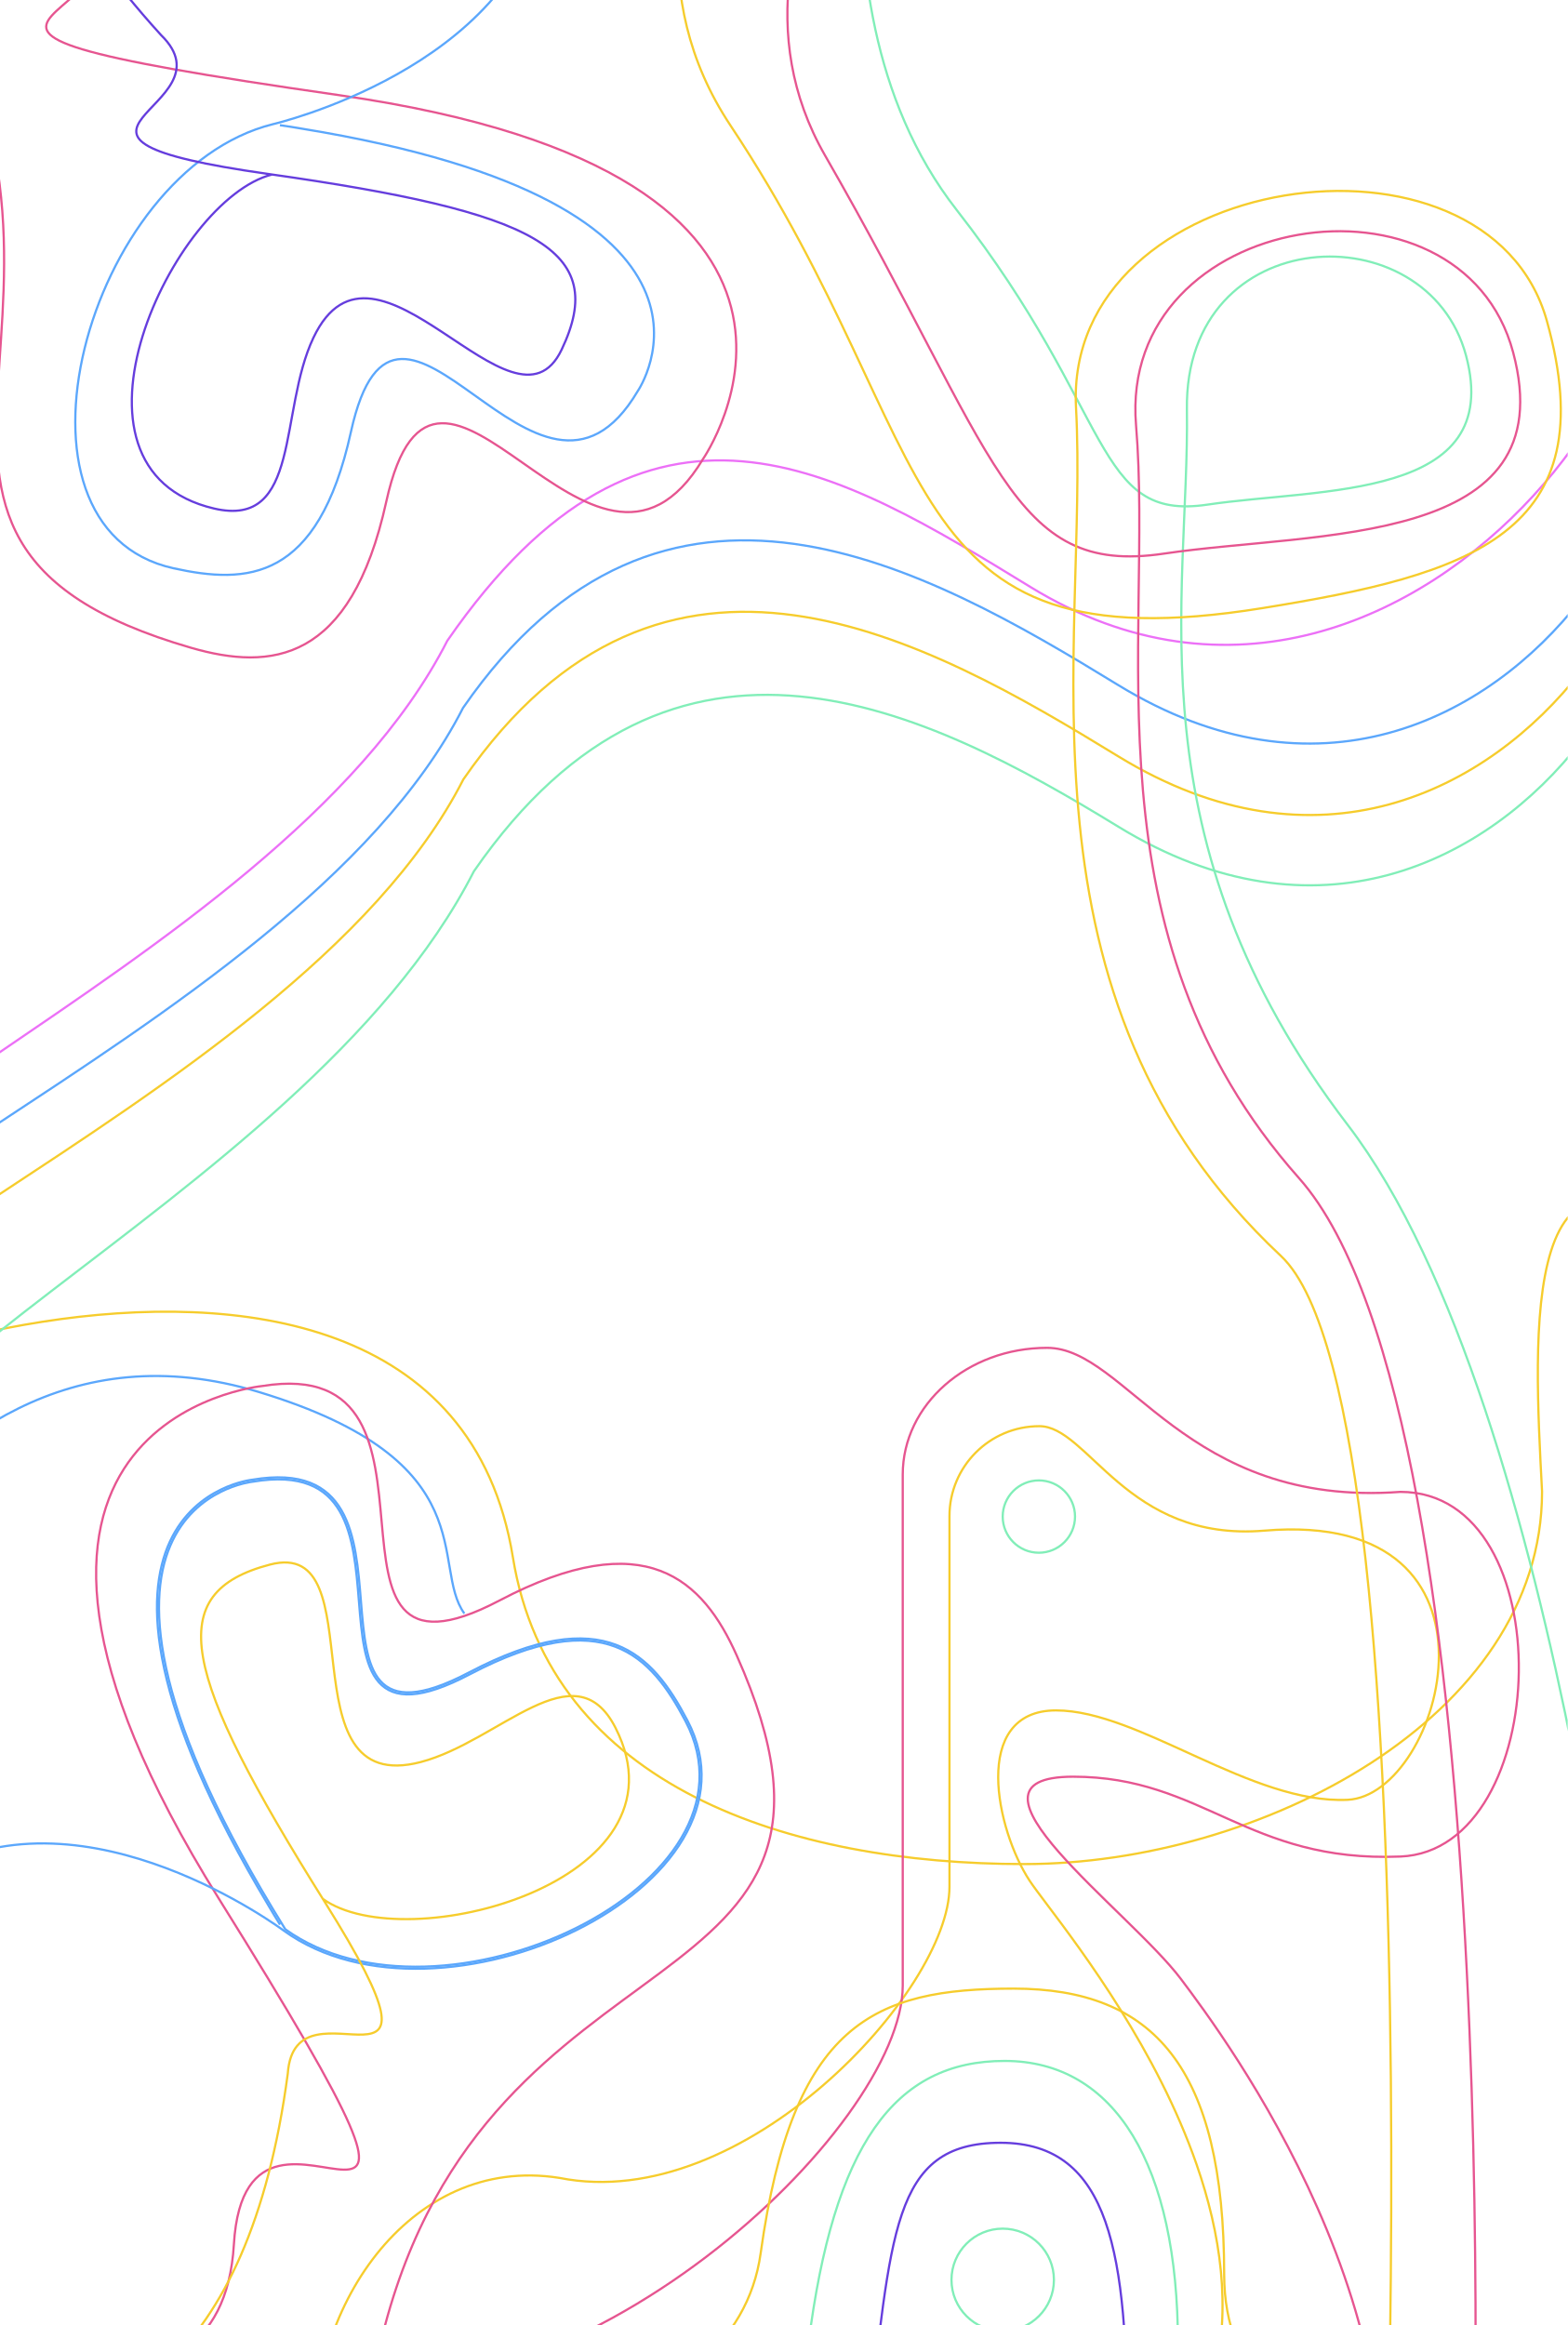
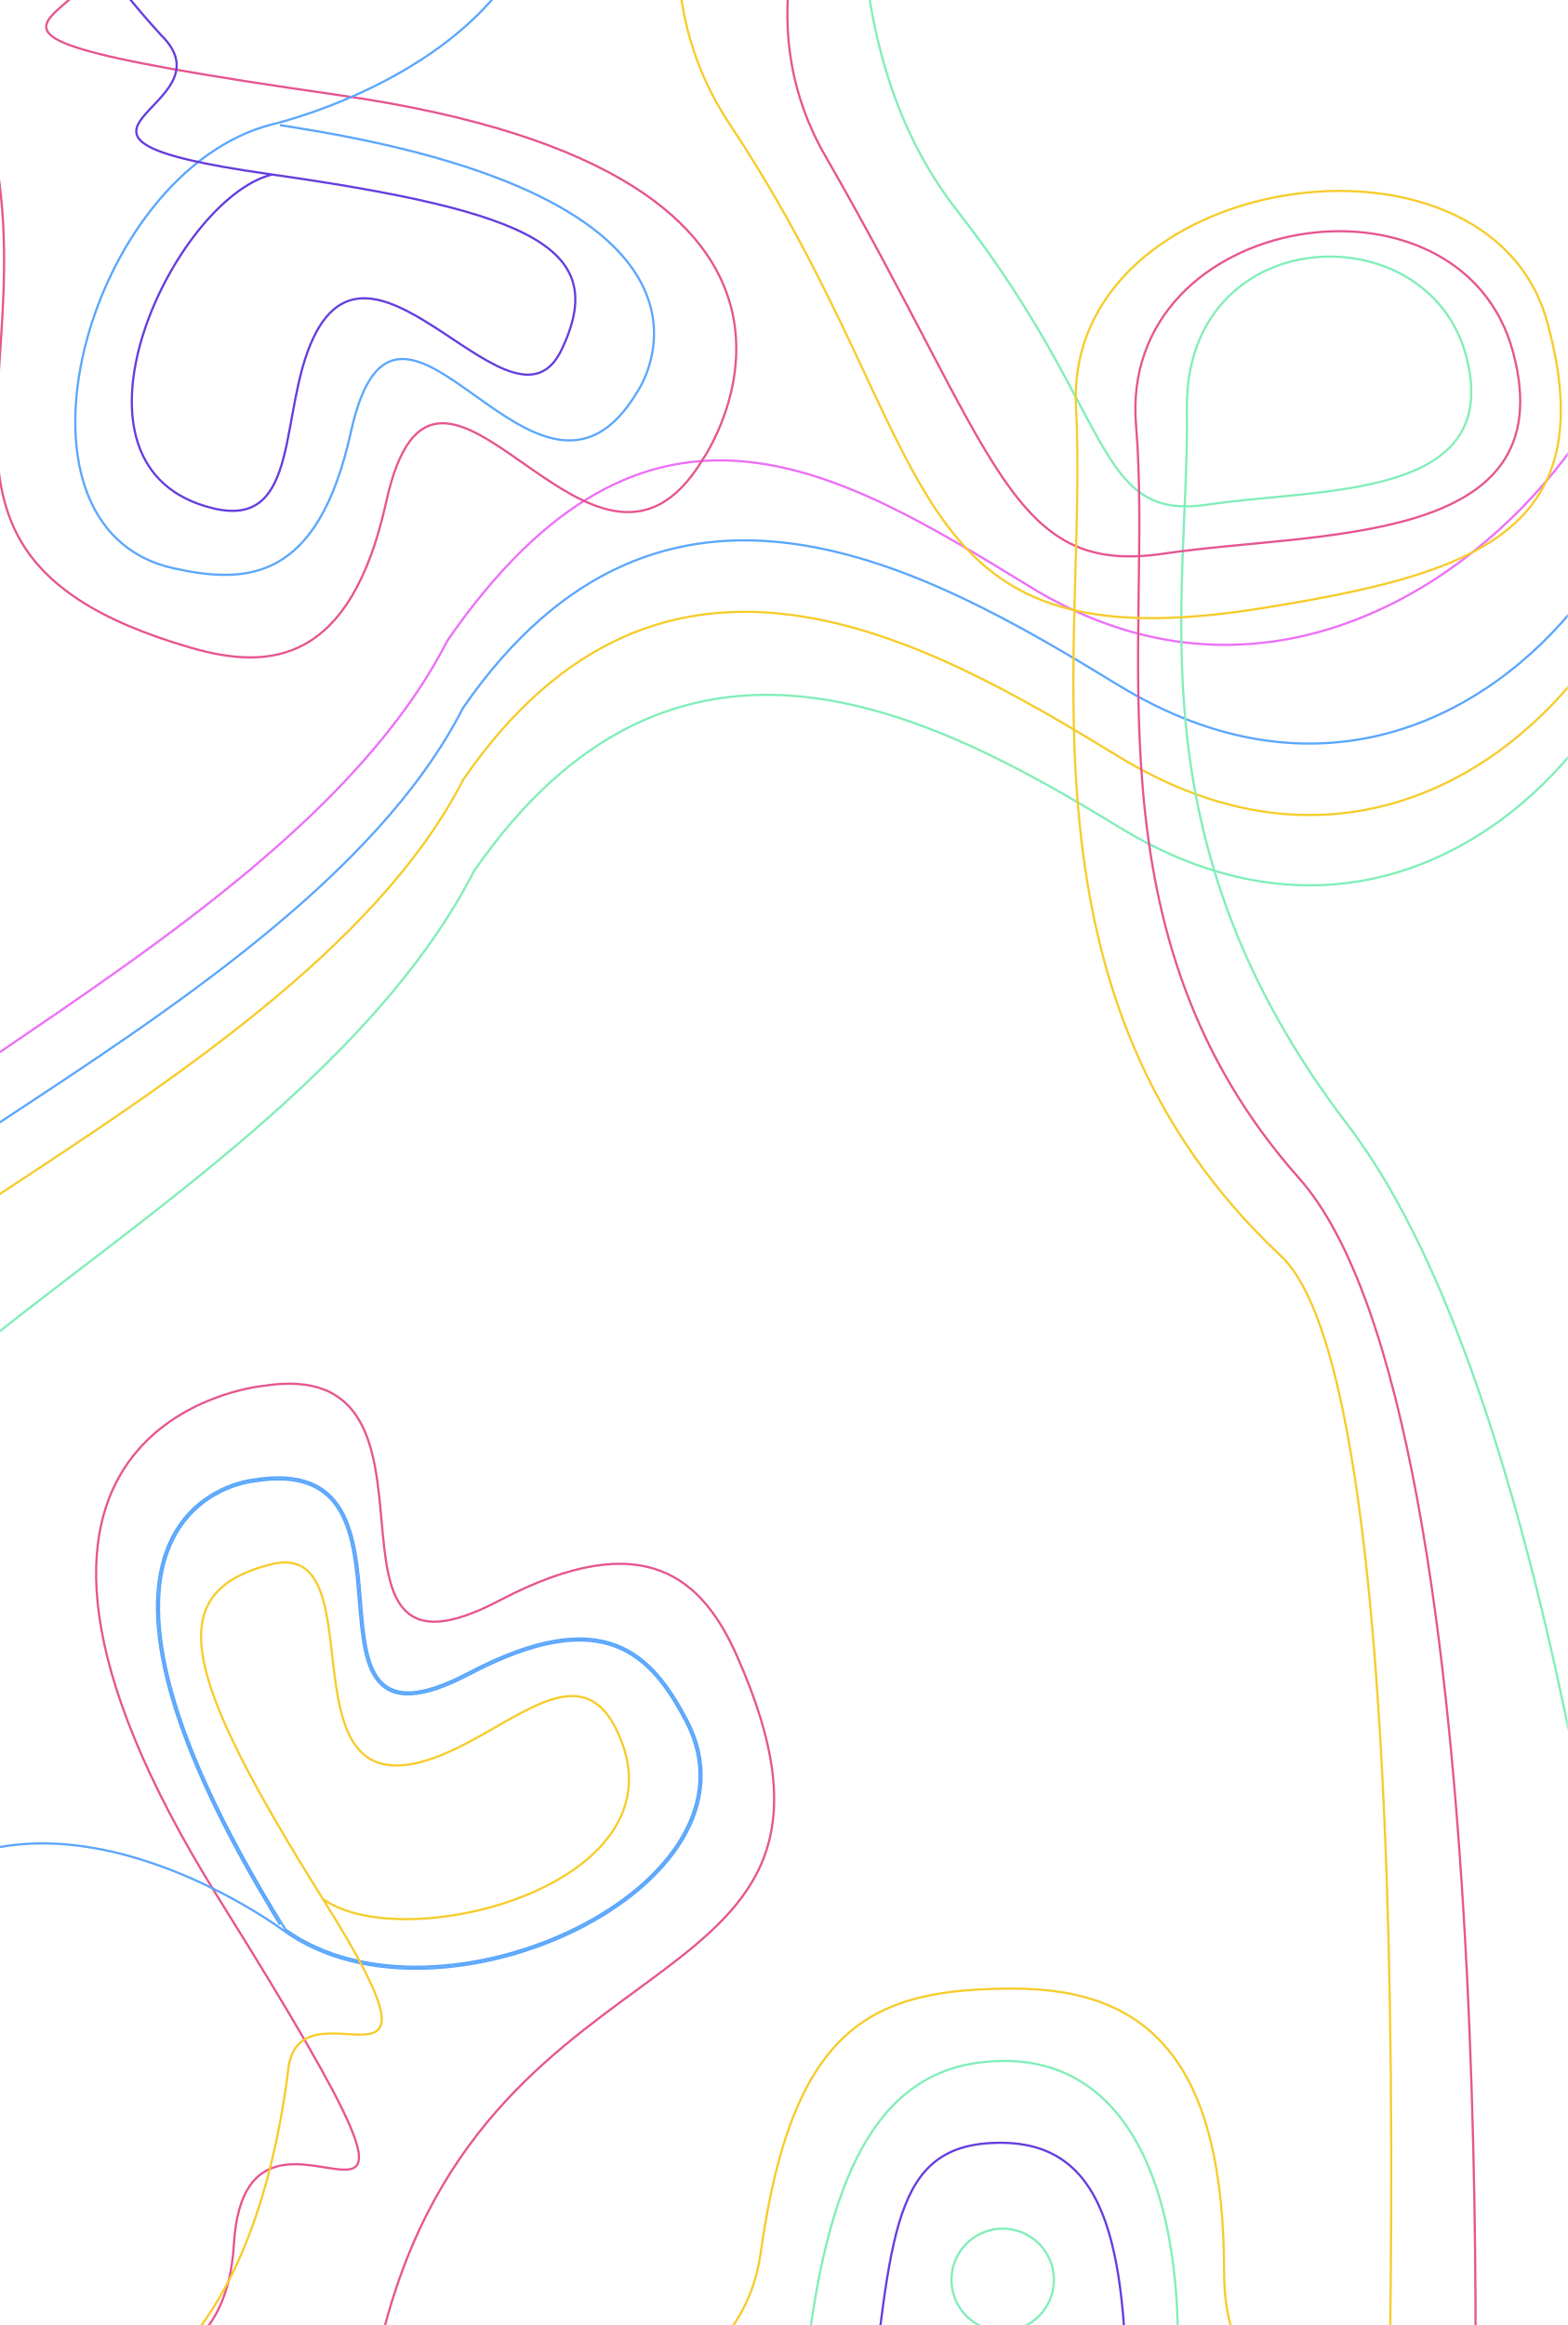
<svg xmlns="http://www.w3.org/2000/svg" viewBox="0 0 710 1053" fill="none" preserveAspectRatio="xMinYMin slice">
-   <path d="M-116.061 756.227c0 69.463 61.407-177.855 233.349-125.772C221 661.87 194.617 709.148 210.311 730.754" stroke="#5BA7FC" />
-   <path d="M-88.594 653.485c-106.05 0 285.94-163.442 320.877 51.811 16.921 104.258 125.604 138.949 231.654 138.949S698.39 778.37 698.39 675.487c-3.639-69.776-11.144-186.532 77.101-102.801" stroke="#F6CC2C" />
  <path d="M718.059 196.941c98.37 23.218-32.426 287.093-211.524 177.498-86.746-53.082-201.156-111.067-291.903 20.164-78.239 153.52-343.386 249.448-266.784 312.726" stroke="#81EEB8" />
  <path d="M714.083 83.47c98.37 23.219-68.214 292.031-247.312 182.436-86.745-53.083-173.446-106.927-264.193 24.304-78.239 153.52-371.096 245.308-294.494 308.585" stroke="#EC70F7" />
  <path d="M718.059 165.1c98.37 23.218-32.426 287.093-211.524 177.498-86.746-53.082-205.932-120.846-296.68 10.385-78.238 153.52-385.233 247.855-308.631 311.133" stroke="#F6CC2C" />
  <path d="M717.902 132.738c98.371 23.219-32.426 287.094-211.523 177.499-86.746-53.083-205.933-120.847-296.68 10.384-78.239 153.52-385.234 247.855-308.632 311.133" stroke="#5BA7FC" />
-   <circle cx="470.498" cy="686.859" r="16.375" transform="rotate(90 470.498 686.859)" stroke="#81EEB8" />
  <path d="M454.123 1055.76c-12.812 0-23.199-10.38-23.199-23.2 0-12.81 10.387-23.2 23.199-23.2 12.812 0 23.198 10.39 23.198 23.2 0 12.82-10.386 23.2-23.198 23.2z" stroke="#81EEB8" />
-   <path d="M430.016 686.632c0-22.484 18.227-40.711 40.711-40.711 5.399 0 10.542 3.087 16.302 7.914 2.712 2.274 5.521 4.896 8.53 7.707l.516.481c3.199 2.986 6.618 6.162 10.348 9.299 14.95 12.575 34.906 24.545 66.271 21.902 29.527-2.487 49.208 3.847 61.515 14.603 12.305 10.755 17.387 26.063 17.443 41.838.056 15.784-4.924 31.956-12.64 44.294-7.741 12.375-18.092 20.684-28.682 21.176-21.805 1.011-45.256-8.999-68.125-19.394-1.472-.669-2.942-1.34-4.409-2.01-9.886-4.511-19.623-8.954-28.975-12.411-10.738-3.97-21.049-6.67-30.589-6.67-9.622 0-16.235 3.422-20.403 9.023-4.134 5.556-5.771 13.129-5.751 21.285.039 16.305 6.697 35.41 14.25 46.84 1.564 2.366 4.294 5.995 7.846 10.719 16.282 21.648 49.851 66.282 67.733 117.693 10.883 31.29 15.911 64.99 7.711 97.43-8.194 32.42-29.622 63.71-71.869 90.16-48.805 30.55-65.82 32.41-78.446 29.23-2.676-.67-5.164-1.57-7.762-2.51-.511-.19-1.026-.37-1.548-.56-3.16-1.13-6.52-2.25-10.481-2.97-7.945-1.45-18.194-1.3-34.129 3.32-70.212 20.32-119.537 15.96-151.909-1.45-32.342-17.39-47.934-47.91-50.516-80.34-2.583-32.45 7.876-66.76 27.578-91.56 19.684-24.783 48.54-40.026 82.827-34.581 41.795 8.374 85.964-12.988 119.592-42.084 16.836-14.567 31.082-31.115 41.126-46.95 10.027-15.806 15.935-31.009 15.935-42.865V686.632z" stroke="#F6CC2C" />
-   <path d="M619.28 1180.17c33.46-126.97-65.429-258.613-84.417-283.842-23.449-31.156-107.799-91.657-48.861-91.657 58.939 0 78.942 38.986 148.239 36.163 69.297-2.823 73.702-165.156 0-165.156-97.516 7.214-123.923-65.238-160.025-65.238-36.102 0-65.368 25.698-65.368 57.397v231.468c0 63.983-145.739 203.555-275.76 180.655-66.172-9.24-119.562 24.16-149.454 72.01" stroke="#E65590" />
  <path d="M383.845-120.769c28.56-40.076-29.112 115.31 49.444 215.886 71.859 92.001 61.947 141.109 113.574 133.428 51.626-7.68 134.576-1.972 117.111-67.459-17.464-65.486-127.677-60.953-126.426 24.41 1.251 85.363-26.111 194.551 72.824 323.962 98.935 129.412 130.549 474.206 130.549 474.206" stroke="#81EEB8" />
  <path d="M406.488-105.069c38.576-54.16-95.739 66.046-32.832 175.467C452.289 207.175 457.36 261.116 527.1 250.743c69.74-10.373 181.797-2.647 158.195-91.155C661.692 71.08 506.422 95.11 514.51 192.561c8.089 97.45-24.321 230.446 73.784 340.994 98.106 110.548 78.382 634.335 78.382 634.335" stroke="#E65590" />
  <path d="M342.487-132.765c54.245-61.875-89.862 71.904-11.635 189.624 97.783 147.15 71.415 245.878 240.856 218.567 93.538-15.077 155.779-33.384 128.884-130.016-26.895-96.632-219.007-68.053-213.263 39.269 5.744 107.321-32.314 266.996 92.794 384.14 74.812 70.051 43.463 692.331 43.463 692.331" stroke="#F6CC2C" />
  <path d="M114.404 671.072h.001l.03-.003.031-.006c10.984-1.858 19.274-1.165 25.577 1.296 6.284 2.453 10.673 6.696 13.812 12.098 3.15 5.421 5.041 12.012 6.291 19.129 1.221 6.96 1.82 14.36 2.405 21.592l.04.488c.596 7.364 1.192 14.552 2.449 20.8 1.254 6.235 3.188 11.668 6.548 15.444 3.409 3.829 8.197 5.858 14.898 5.443 6.648-.413 15.201-3.228 26.277-9.048 30.652-16.107 51.148-18.078 65.866-12.525 14.738 5.561 23.966 18.765 31.84 33.751 9.724 18.505 7.703 36.719-1.927 52.926-9.653 16.246-26.963 30.478-47.77 40.819-20.799 10.337-45.018 16.747-68.406 17.408-23.326.659-45.758-4.403-63.157-16.913-60.063-96.696-63.37-147.354-52.08-173.746 5.642-13.185 14.966-20.418 22.889-24.364a50.702 50.702 0 0110.192-3.779 39.997 39.997 0 013.091-.652 22.35 22.35 0 011.041-.151l.05-.006.011-.001h.001z" stroke="#5BA7FC" />
  <path d="M173.22 1057.65c47.99-191.889 233.806-143.217 160.449-307.858-15.264-34.258-41.212-59.732-107.505-24.898-95.138 49.992-11.279-112.671-107.269-97.176 0 0-155.457 14.843-19.819 232.131 135.638 217.291 12.726 57.937 6.85 156.671-5.877 98.74-132.212 41.13-132.212 41.13" stroke="#E65590" />
  <path d="M126.823 871.675c-2.966-4.732-2.387-3.897-5.09-8.415-109.44-182.914-7.419-193.093-7.419-193.093 88.7-15.011 9.78 133.703 98.025 87.333 61.49-32.311 83.16-8.414 98.935 21.608 39.558 75.281-112.237 146.242-182.743 95.296 0 0-89.044-66.639-159.55-26.838-70.505 39.802-131.458-120.086-131.458-120.086" stroke="#5BA7FC" />
  <path d="M146.182 859.981c37.367 27.001 168.279-7.365 132.569-77.462-18.422-36.162-52.543 6.153-88.151 15.503-63.094 16.566-19.654-102.156-68.325-89.42-48.672 12.737-40.403 48.798 24.809 152.825 65.213 104.027-13.38 30.135-16.755 77.749-35.574 267.744-256.416 123.544-256.416 123.544" stroke="#F6CC2C" />
  <path d="M-45.3-27.738C70.44 132.662-86.567 243.32 86.582 293.395c36.028 10.42 72.23 7.009 88.343-66.125 23.124-104.956 93.4 64.021 143.443-19.345 0 0 88.882-128.402-164.665-164.811-253.547-36.41-52.493-27.626-124.18-95.777-71.687-68.151 53.803-127.58 53.803-127.58" stroke="#E65590" />
  <path d="M126.775 56.7c5.529.782 4.517.687 9.714 1.533 210.379 34.274 152.385 118.823 152.385 118.823-45.713 77.481-108.509-78.727-129.958 18.625-14.946 67.835-47.184 68.992-80.304 61.695-83.05-18.298-39.426-180.082 44.975-201.13 0 0 108.349-25.103 123.381-104.659 15.033-79.556 176.551-23.064 176.551-23.064" stroke="#5BA7FC" />
  <path d="M123.232 79.036C78.5 90.192 20.367 212.42 96.973 230.316c39.52 9.232 29.173-44.132 44.984-77.379 28.015-58.91 90.76 50.84 112.404 5.423 21.644-45.417-11.253-62.346-132.816-79.566-121.564-17.22-14.409-29.657-48.63-62.935-181.727-199.814 70.88-275.66 70.88-275.66" stroke="#653DDD" />
  <path d="M-76.715 1085.1c-96.957.89 397.98 102.58 421.213-64.59 14.51-104.397 51.401-119.86 114.628-119.86s95.297 35.48 95.297 129.41 124.785 94.71 204.693 10.24" stroke="#F6CC2C" />
  <path d="M18.381 1117.24c-76.762.7 329.44 88.82 347.724-55.49 11.418-90.127 38.87-128.391 88.928-128.349 50.057.041 78.403 47.247 78.465 128.349.062 81.1 138.756 116.93 201.964 44.05" stroke="#81EEB8" />
  <path d="M18.381 1158.17c-76.761.71 356.051 88.83 374.334-55.48 11.418-90.13 10.44-132.259 60.498-132.217 50.058.042 57.252 51.117 57.314 132.217.062 81.09 161.728 116.92 224.936 44.05" stroke="#653DDD" />
</svg>
